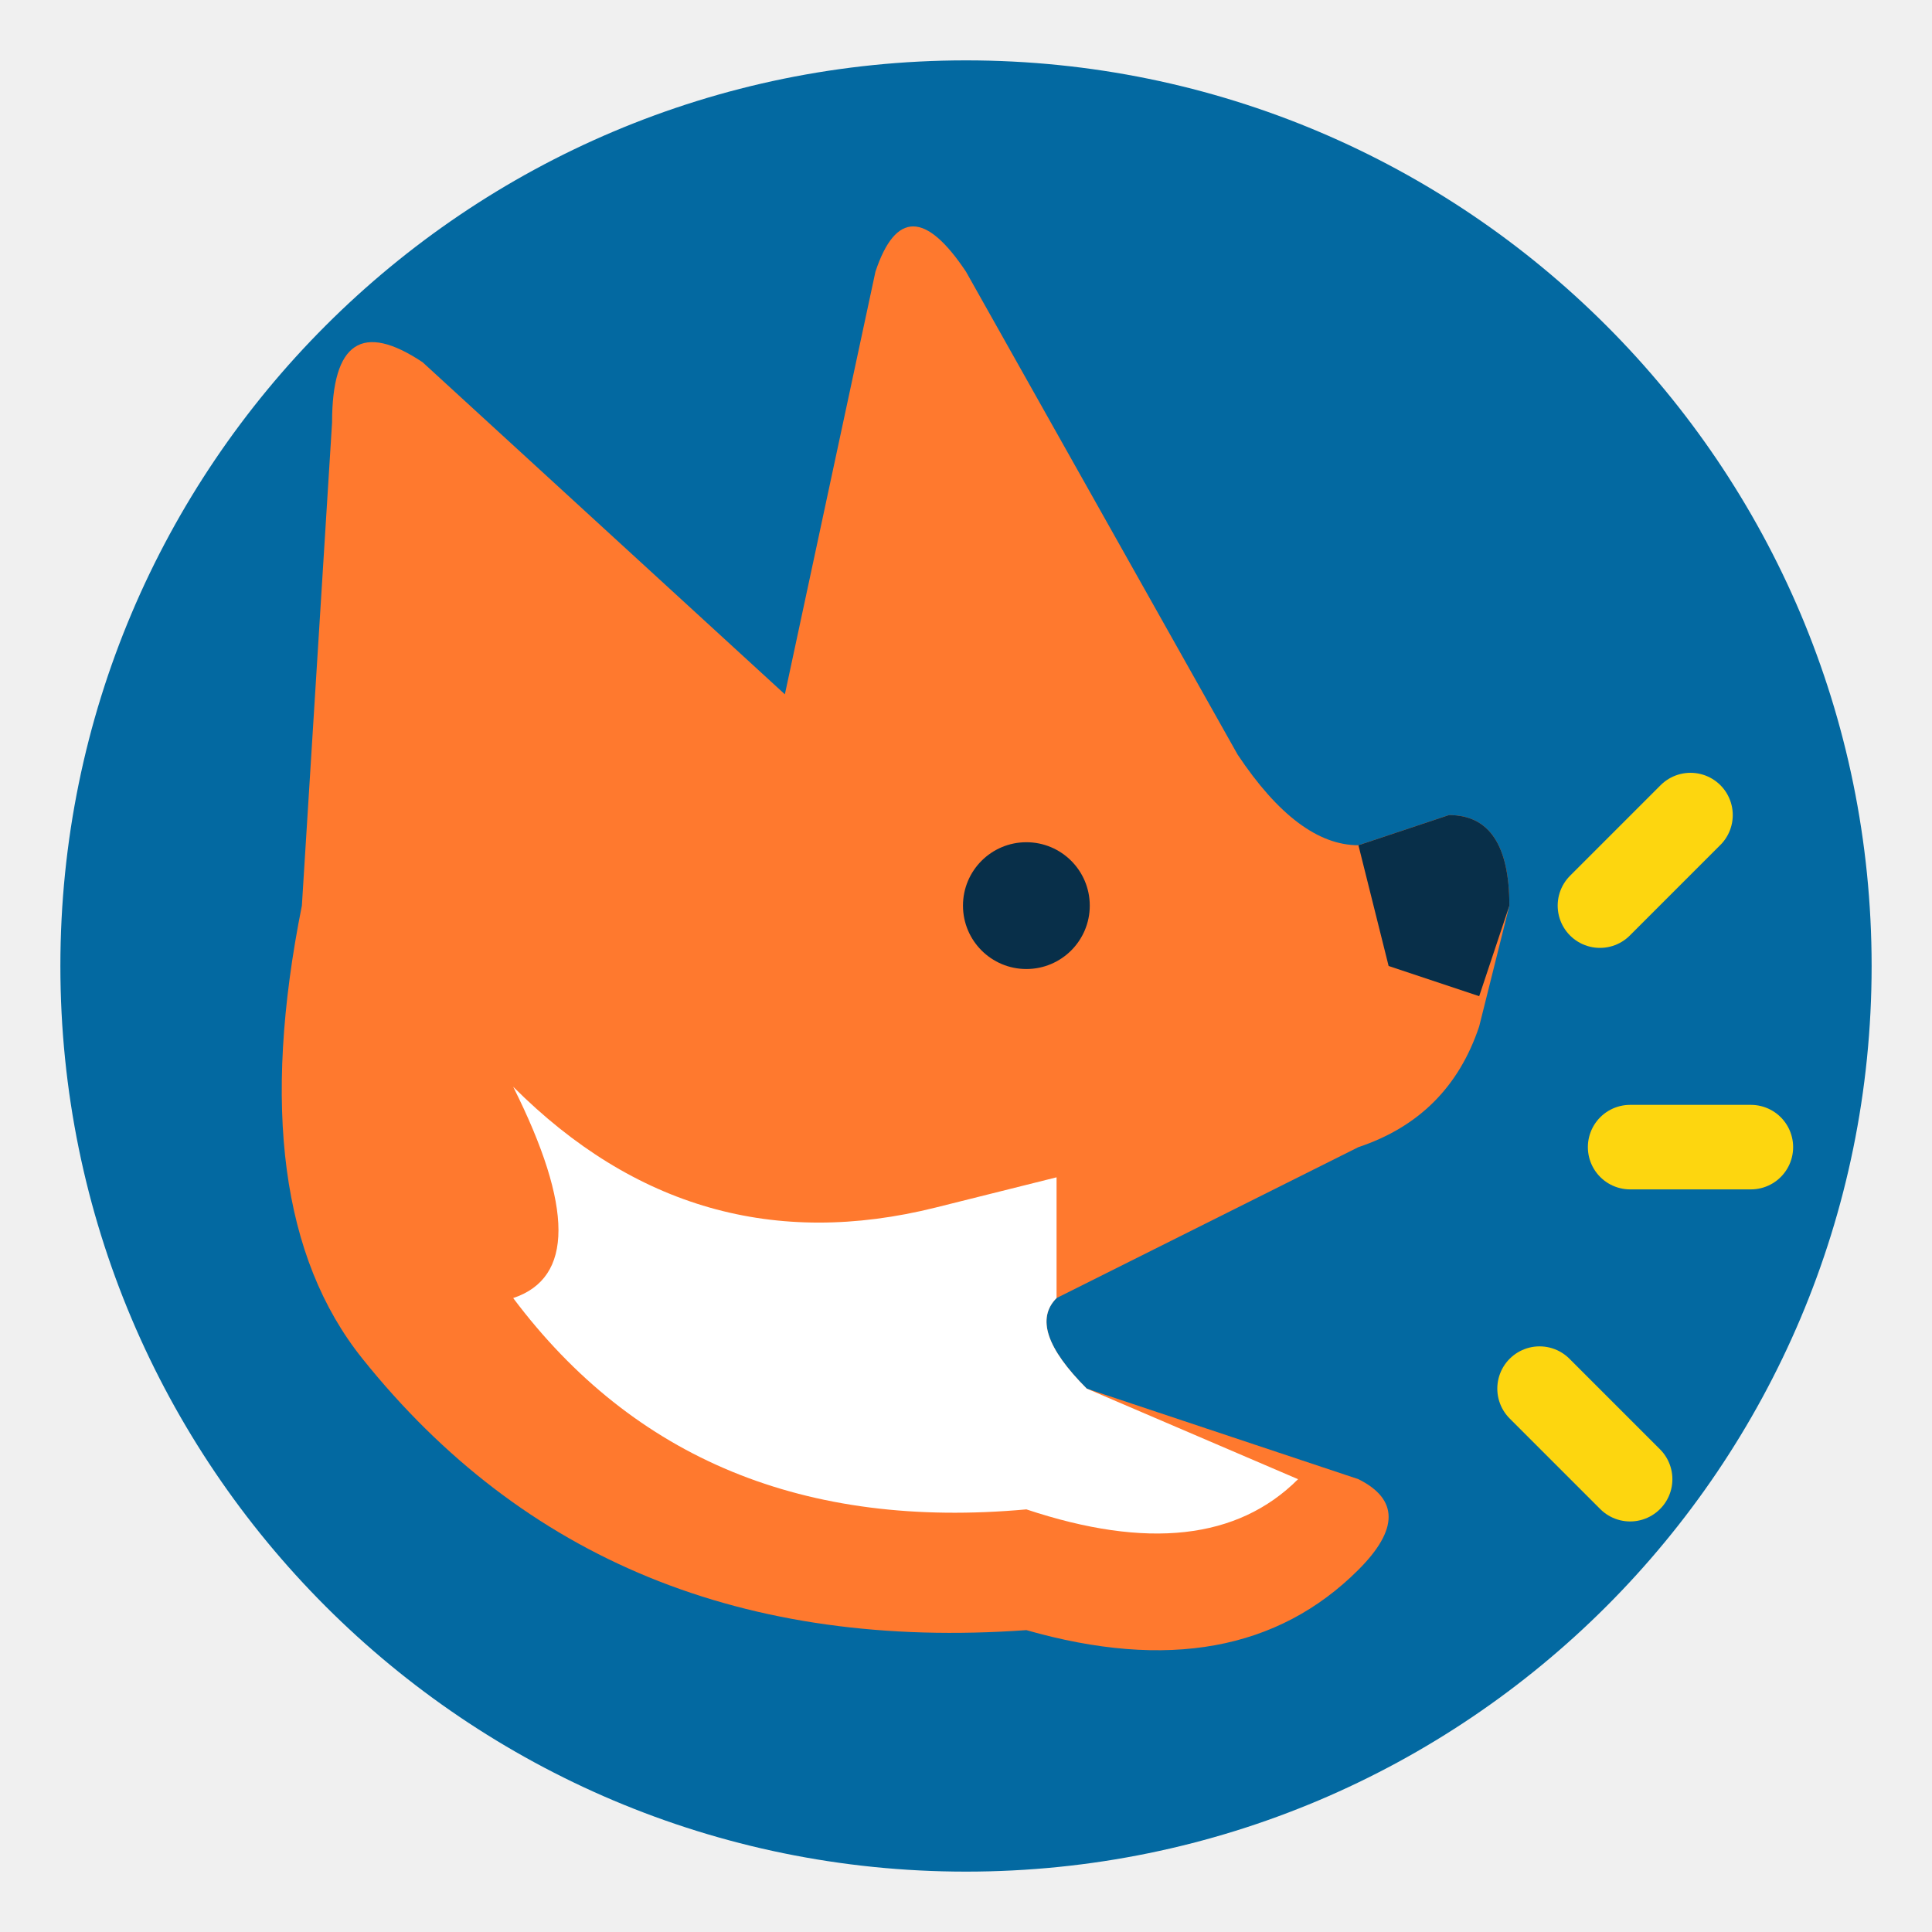
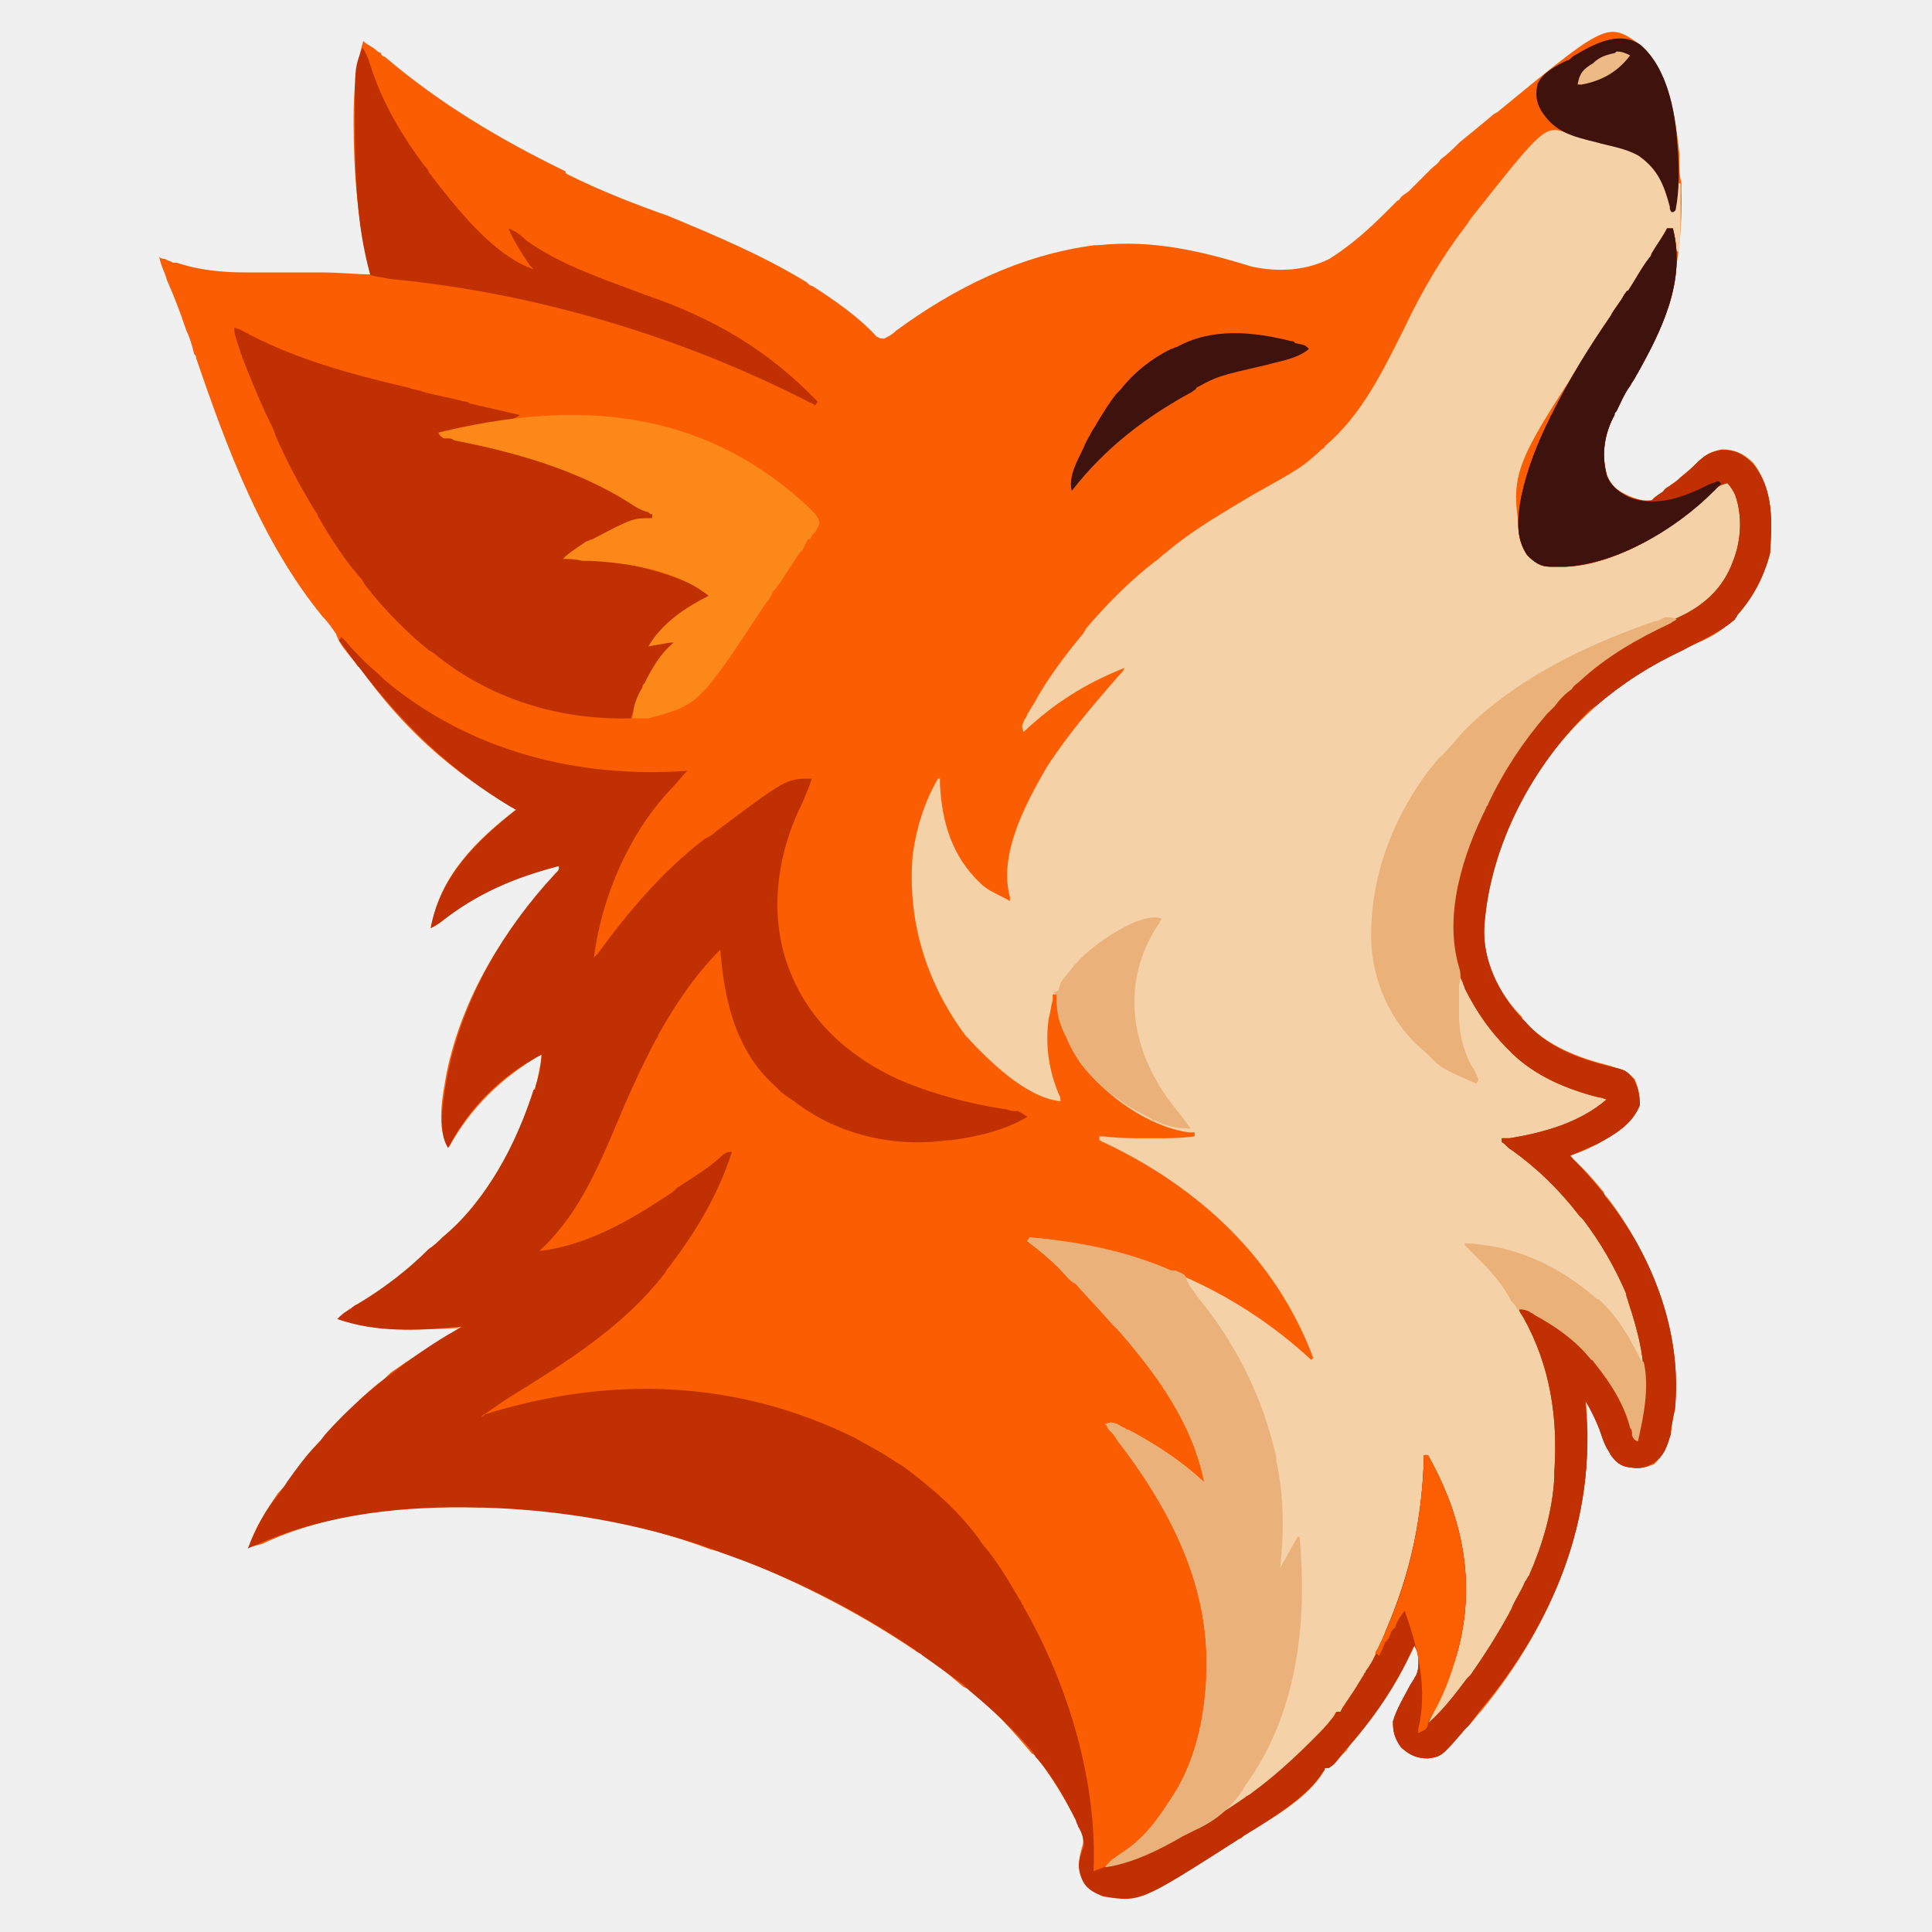
<svg xmlns="http://www.w3.org/2000/svg" viewBox="0 0 64 64">
-   <circle cx="32" cy="32" r="30" fill="#0369a1" />
-   <path d="M 11,14 Q 11,10 14,12 L 26,23 L 29,9 Q 30,6 32,9 L 41,25 Q 43,28 45,28 L 48,27 Q 50,27 50,30 L 49,34 Q 48,37 45,38 L 35,43 Q 34,44 36,46 L 45,49 Q 47,50 45,52 Q 41,56 34,54 Q 20,55 12,45 Q 8,40 10,30 Z" fill="#ff792e" />
-   <path d="M 17,36 Q 23,42 31,40 L 35,39 L 35,43 Q 34,44 36,46 L 43,49 Q 40,52 34,50 Q 23,51 17,43 Q 20,42 17,36 Z" fill="#ffffff" />
-   <path d="M 45,28 L 48,27 Q 50,27 50,30 L 49,33 L 46,32 Z" fill="#082f49" />
-   <circle cx="34" cy="30" r="2.1" fill="#082f49" />
-   <path d="M 53,30 L 56,27 M 54,38 H 58 M 51,46 L 54,49" fill="none" stroke="#fdd60f" stroke-width="2.8" stroke-linecap="round" />
+   <g transform="translate(-1.5135 -1.3202) scale(0.0644)">
+     <path d="M0 0 C15 13 18 38 20 56 C20 57 20 59 20 60 C20 64 20 67 21 71 C21 72 21 73 21 74 C22 110 15 141 -3 171 C-21 200 -21 200 -18 218 C-17 224 -14 228 -8 231 C-4 233 1 235 6 234 C8 233 8 233 10 231 C11 230 12 229 13 229 C13 228 13 228 16 226 C17 225 19 224 20 223 C23 220 26 218 29 215 C33 211 36 209 42 208 C48 208 53 210 58 215 C68 228 68 245 66 261 C64 273 58 284 50 293 C49 294 49 295 48 295 C41 303 31 307 21 311 C5 319 -10 328 -23 340 C-24 341 -24 341 -25 342 C-56 370 -77 411 -81 453 C-81 471 -73 488 -61 500 C-61 501 -60 502 -60 502 C-48 515 -32 521 -16 525 C-7 528 -7 528 -3 532 C-1 537 0 541 -1 545 C-4 555 -14 561 -22 565 C-27 568 -32 570 -36 571 C-36 572 -35 572 -35 573 C-29 578 -24 584 -19 590 C-19 591 -18 592 -17 593 C6 623 22 664 17 702 C17 705 16 708 16 711 C16 712 16 713 15 714 C14 721 12 725 7 730 C2 732 -2 733 -7 731 C-11 730 -14 727 -16 723 C-18 720 -19 717 -20 714 C-23 708 -25 703 -28 697 C-28 698 -28 699 -28 699 C-23 758 -45 812 -82 857 C-84 859 -86 862 -88 864 C-89 865 -90 866 -90 866 C-102 880 -102 880 -109 881 C-115 881 -119 879 -123 876 C-126 871 -128 868 -127 862 C-125 856 -122 850 -118 844 C-118 843 -117 842 -116 840 C-116 840 -116 839 -115 838 C-114 836 -114 834 -114 832 C-114 831 -114 831 -114 830 C-114 827 -115 826 -116 823 C-117 824 -117 825 -117 825 C-126 843 -136 859 -149 874 C-150 875 -151 876 -151 877 C-158 884 -158 884 -160 886 C-161 886 -162 886 -162 886 C-163 887 -163 887 -163 888 C-171 902 -191 913 -204 921 C-205 922 -206 923 -207 923 C-258 955 -258 955 -276 952 C-281 950 -285 948 -287 943 C-290 937 -289 933 -287 926 C-286 922 -288 919 -289 916 C-290 915 -290 915 -290 914 C-296 902 -303 891 -311 880 C-312 880 -312 879 -313 879 C-323 867 -333 856 -345 846 C-347 845 -348 845 -349 844 C-356 838 -362 833 -369 828 C-371 827 -372 827 -373 826 C-404 805 -438 788 -473 775 C-475 775 -477 774 -478 774 C-515 760 -556 753 -595 752 C-596 752 -597 752 -598 752 C-635 751 -675 755 -709 771 C-712 772 -714 772 -716 773 C-713 763 -707 754 -701 745 C-699 743 -697 741 -696 739 C-691 732 -686 726 -681 720 C-679 718 -677 716 -675 714 C-666 704 -657 694 -646 686 C-645 685 -644 684 -643 683 C-633 676 -624 670 -613 664 C-611 662 -609 661 -606 659 C-607 659 -608 660 -609 660 C-629 661 -651 662 -670 655 C-668 653 -666 652 -664 650 C-663 650 -662 649 -662 649 C-661 648 -660 648 -659 647 C-646 640 -634 630 -623 620 C-621 618 -619 616 -616 614 C-594 594 -578 566 -569 537 C-569 537 -569 537 -568 535 C-567 530 -566 525 -565 519 C-586 531 -602 547 -613 567 C-620 558 -616 539 -614 528 C-606 490 -585 455 -558 427 C-556 424 -556 424 -556 422 C-579 428 -599 436 -617 451 C-620 453 -620 453 -622 454 C-618 428 -599 409 -578 393 C-579 393 -580 393 -580 392 C-612 374 -638 350 -659 320 C-660 320 -660 319 -661 318 C-669 308 -669 308 -671 303 C-673 300 -675 297 -678 294 C-709 256 -727 208 -743 161 C-743 160 -743 160 -744 159 C-745 155 -746 151 -748 147 C-751 138 -754 130 -758 121 C-759 117 -761 114 -762 109 C-761 110 -760 110 -759 110 C-758 111 -756 111 -755 112 C-754 112 -753 112 -753 112 C-741 116 -729 117 -717 117 C-716 117 -714 117 -713 117 C-709 117 -705 117 -702 117 C-696 117 -690 117 -684 117 C-682 117 -680 117 -678 117 C-669 117 -661 118 -653 118 C-654 117 -654 116 -654 115 C-660 91 -662 65 -662 40 C-662 39 -662 38 -662 38 C-662 24 -661 11 -657 -2 C-655 -0 -652 1 -650 3 C-650 3 -649 4 -648 4 C-648 5 -647 6 -646 6 C-618 30 -586 49 -553 65 C-553 66 -553 66 -551 67 C-535 75 -517 82 -500 88 C-476 98 -452 108 -429 122 C-428 123 -427 124 -426 124 C-415 131 -402 140 -393 150 C-391 151 -391 151 -389 151 C-387 150 -385 149 -383 147 C-353 125 -319 108 -281 103 C-280 103 -280 103 -279 103 C-251 100 -226 106 -200 114 C-186 117 -172 116 -160 110 C-149 103 -140 95 -131 86 C-129 84 -127 82 -125 80 C-124 80 -124 79 -123 78 C-122 77 -120 76 -119 75 C-115 71 -112 68 -108 64 C-106 62 -104 61 -103 59 C-99 56 -96 53 -93 50 C-88 46 -82 41 -76 36 C-75 35 -74 35 -73 34 C-17 -12 -17 -12 0 0 Z " fill="#FB5E02" transform="translate(867.3828,43.63672)" />
+     <path d="M0 0 C1 0 2 1 3 1 C7 2 10 3 14 3 C16 4 18 4 20 5 C32 8 41 12 48 22 C51 28 53 34 54 40 C55 35 55 30 56 25 C57 25 57 26 58 26 C58 30 58 34 58 38 C58 40 58 41 58 42 C58 48 58 55 57 61 C56 61 56 60 55 60 C55 57 55 57 54 54 C54 54 54 54 54 51 C54 51 54 50 54 49 C53 49 52 49 51 49 C51 50 51 50 50 51 C49 55 47 58 45 61 C44 62 44 62 43 63 C37 73 30 84 23 94 C-30 173 -30 173 -24 210 C-22 215 -20 218 -15 221 C1 226 20 218 34 211 C49 204 62 195 74 184 C77 181 78 179 82 179 C89 188 90 197 89 208 C87 223 81 233 70 243 C65 246 61 248 56 251 C54 252 52 252 50 253 C49 254 48 254 47 255 C32 262 18 271 6 282 C5 283 3 284 2 286 C-1 288 -4 291 -7 295 C-8 296 -9 297 -11 299 C-23 313 -33 328 -41 345 C-41 345 -41 345 -42 347 C-54 371 -63 402 -56 429 C-48 452 -34 472 -12 484 C-11 484 -11 485 -10 485 C-0 490 10 493 21 496 C8 509 -10 517 -28 517 C-30 517 -32 517 -34 517 C-31 521 -27 524 -23 526 C-19 529 -15 533 -12 536 C-10 538 -8 540 -6 541 C-1 545 2 550 6 555 C7 556 7 557 8 558 C29 584 43 620 40 654 C39 660 38 667 36 673 C34 672 34 672 33 670 C33 668 33 667 32 666 C29 654 22 643 14 633 C13 632 13 631 12 631 C2 619 -11 611 -25 604 C-25 605 -24 605 -24 606 C-20 612 -17 618 -14 625 C-14 626 -14 627 -13 628 C-10 638 -7 649 -6 659 C-6 660 -6 662 -5 663 C-2 692 -10 724 -23 749 C-24 750 -24 752 -25 753 C-34 772 -46 788 -59 805 C-59 805 -59 805 -60 807 C-64 811 -68 815 -72 819 C-72 818 -73 818 -73 817 C-72 815 -71 812 -69 810 C-53 777 -49 741 -60 706 C-63 698 -67 691 -71 684 C-72 682 -72 682 -72 680 C-73 680 -73 680 -74 680 C-74 681 -74 681 -74 682 C-74 696 -74 710 -77 724 C-77 725 -77 726 -78 726 C-84 754 -95 780 -111 803 C-112 805 -113 806 -113 807 C-115 809 -116 810 -117 812 C-118 812 -118 812 -119 812 C-119 813 -120 813 -120 814 C-134 839 -166 858 -190 872 C-191 872 -191 873 -192 873 C-206 881 -222 889 -238 892 C-236 889 -233 887 -230 885 C-219 878 -212 869 -205 858 C-204 857 -204 856 -203 855 C-192 838 -187 816 -186 795 C-186 794 -186 793 -186 792 C-184 747 -205 707 -232 672 C-233 670 -234 669 -236 667 C-236 667 -237 666 -237 665 C-237 665 -238 664 -238 664 C-235 663 -235 663 -232 664 C-230 665 -229 666 -228 666 C-227 667 -227 667 -226 667 C-211 675 -199 683 -187 694 C-193 664 -211 639 -231 616 C-232 615 -233 614 -234 613 C-240 606 -247 599 -253 592 C-255 591 -256 590 -257 589 C-263 582 -270 576 -278 570 C-278 569 -277 569 -277 568 C-222 573 -172 594 -132 631 C-132 631 -131 630 -131 630 C-150 579 -190 542 -239 519 C-240 519 -240 518 -241 518 C-241 517 -241 517 -241 516 C-240 516 -240 516 -239 516 C-231 517 -224 517 -216 517 C-215 517 -214 517 -213 517 C-206 517 -199 517 -192 516 C-192 515 -192 515 -192 514 C-193 514 -194 514 -195 514 C-216 511 -238 495 -251 478 C-253 474 -256 470 -258 465 C-258 464 -259 463 -259 463 C-262 456 -263 450 -263 443 C-264 443 -264 443 -265 443 C-265 444 -265 445 -265 446 C-266 449 -266 452 -267 455 C-269 469 -267 482 -262 494 C-261 496 -261 496 -261 498 C-279 496 -298 477 -310 464 C-330 437 -340 405 -337 371 C-335 357 -331 344 -324 332 C-324 332 -323 332 -323 332 C-323 333 -323 334 -323 335 C-322 354 -317 372 -302 386 C-298 390 -292 392 -287 395 C-287 394 -287 394 -287 393 C-293 371 -279 345 -268 326 C-257 309 -244 294 -231 279 C-229 277 -229 277 -228 275 C-248 283 -264 293 -280 308 C-281 305 -281 305 -280 303 C-280 303 -280 302 -279 301 C-279 301 -279 301 -278 299 C-278 298 -277 298 -277 297 C-276 296 -276 295 -275 294 C-268 281 -259 269 -249 257 C-249 256 -248 256 -248 255 C-237 242 -225 230 -212 220 C-210 219 -209 217 -207 216 C-193 204 -177 195 -162 186 C-137 172 -137 172 -127 163 C-126 162 -125 162 -125 161 C-106 145 -95 122 -84 100 C-75 81 -65 64 -52 47 C-52 47 -52 47 -50 44 C-12 -4 -12 -4 0 0 Z " fill="#F5D1A7" transform="translate(830,89)" />
+     <path d="M0 0 C1 0 2 0 3 0 C10 27 -3 53 -16 76 C-17 78 -18 79 -19 81 C-22 85 -24 90 -26 94 C-27 95 -27 95 -27 96 C-32 105 -34 116 -31 127 C-29 132 -25 136 -20 138 C-16 139 -12 141 -8 140 C-6 138 -6 138 -3 136 C-2 136 -2 135 -1 134 C-0 134 -0 134 2 132 C4 131 5 130 7 128 C10 126 12 124 15 121 C19 117 22 115 28 114 C35 114 39 116 44 121 C55 134 54 151 53 167 C50 179 44 190 36 199 C36 200 35 200 35 201 C27 208 17 212 8 217 C-9 225 -23 234 -37 246 C-38 246 -38 247 -39 247 C-69 276 -91 317 -94 359 C-95 376 -87 393 -75 406 C-74 407 -74 407 -73 408 C-62 421 -46 427 -30 431 C-21 433 -21 433 -17 438 C-15 442 -14 446 -14 451 C-18 461 -27 466 -36 471 C-41 473 -45 475 -50 477 C-50 477 -49 478 -49 478 C-43 484 -38 490 -33 496 C-32 497 -32 498 -31 499 C-7 529 8 569 4 608 C3 611 3 614 2 617 C2 618 2 619 2 620 C0 626 -1 631 -7 635 C-12 638 -15 638 -21 637 C-25 636 -28 633 -30 629 C-32 626 -33 623 -34 620 C-36 614 -39 608 -42 603 C-42 604 -42 604 -42 605 C-36 664 -59 718 -96 762 C-98 765 -100 767 -102 770 C-103 771 -103 771 -104 772 C-116 786 -116 786 -123 787 C-129 787 -133 785 -137 781 C-140 777 -141 773 -141 768 C-139 761 -135 755 -132 749 C-131 748 -131 747 -130 746 C-130 745 -129 745 -129 744 C-128 742 -128 740 -128 738 C-128 737 -128 737 -128 735 C-128 733 -129 731 -130 729 C-130 730 -131 730 -131 731 C-139 749 -150 765 -163 780 C-164 781 -164 782 -165 782 C-171 790 -171 790 -174 792 C-175 792 -175 792 -176 792 C-176 793 -176 793 -177 794 C-185 807 -205 819 -218 827 C-219 828 -220 828 -221 829 C-271 861 -271 861 -290 858 C-295 856 -299 854 -301 849 C-304 842 -302 838 -300 832 C-300 828 -301 825 -303 822 C-303 821 -304 820 -304 819 C-310 807 -316 796 -325 786 C-325 785 -326 785 -326 784 C-336 772 -347 762 -359 752 C-360 751 -361 750 -362 749 C-369 744 -376 739 -383 734 C-384 733 -386 732 -387 731 C-418 710 -452 693 -487 681 C-489 680 -490 680 -492 679 C-529 666 -570 659 -609 658 C-610 658 -610 658 -611 658 C-649 657 -688 661 -723 676 C-725 677 -728 678 -730 679 C-726 669 -721 659 -714 651 C-713 649 -711 647 -710 645 C-705 638 -700 631 -694 625 C-692 623 -691 621 -689 619 C-680 609 -670 600 -660 592 C-659 591 -657 590 -656 589 C-647 582 -637 575 -627 569 C-625 568 -622 566 -620 565 C-621 565 -621 565 -622 565 C-643 567 -664 568 -684 561 C-682 559 -680 557 -677 556 C-677 555 -676 555 -675 554 C-675 554 -675 554 -673 553 C-660 545 -648 536 -637 525 C-634 523 -632 521 -630 519 C-607 500 -592 471 -583 443 C-582 443 -582 443 -582 441 C-580 435 -579 430 -579 425 C-600 436 -616 452 -627 473 C-633 464 -629 445 -627 434 C-619 396 -599 361 -572 332 C-570 330 -570 330 -570 328 C-593 334 -612 342 -631 357 C-634 359 -634 359 -636 360 C-631 333 -612 315 -592 299 C-593 299 -593 298 -594 298 C-631 276 -658 247 -683 212 C-683 211 -682 211 -682 210 C-682 210 -682 210 -680 212 C-675 218 -669 224 -663 229 C-662 230 -661 231 -660 232 C-616 269 -560 283 -504 279 C-507 282 -509 285 -512 288 C-534 311 -548 344 -552 375 C-551 374 -551 374 -550 373 C-534 351 -516 330 -495 314 C-493 313 -491 312 -489 310 C-453 283 -453 283 -440 283 C-441 287 -443 291 -445 296 C-458 322 -462 353 -452 380 C-442 407 -422 425 -397 437 C-379 445 -360 450 -341 453 C-340 453 -340 453 -337 454 C-337 454 -337 454 -334 454 C-332 455 -332 455 -329 457 C-341 464 -354 467 -368 469 C-369 469 -370 469 -370 469 C-398 473 -427 466 -449 449 C-452 447 -455 445 -457 443 C-458 442 -458 442 -459 441 C-479 423 -485 397 -487 371 C-500 384 -510 399 -519 415 C-519 416 -520 417 -520 417 C-529 434 -536 450 -543 467 C-553 490 -562 509 -580 526 C-555 523 -533 510 -512 496 C-511 495 -510 495 -510 494 C-493 483 -493 483 -485 476 C-483 475 -483 475 -481 475 C-488 497 -500 517 -514 535 C-515 536 -515 537 -516 538 C-537 565 -566 583 -595 601 C-600 604 -605 608 -610 611 C-609 611 -609 611 -608 610 C-544 590 -479 592 -418 622 C-411 626 -403 630 -396 635 C-395 635 -395 636 -394 636 C-379 647 -365 659 -354 674 C-354 674 -354 674 -352 677 C-344 686 -338 697 -332 707 C-332 708 -331 708 -331 709 C-308 749 -293 799 -295 845 C-267 835 -241 824 -217 807 C-216 806 -215 806 -214 805 C-203 797 -193 788 -183 778 C-182 777 -182 777 -181 776 C-178 773 -175 770 -172 766 C-171 765 -171 764 -170 763 C-169 763 -169 763 -168 763 C-168 763 -168 763 -167 761 C-165 758 -163 755 -161 752 C-159 749 -158 747 -156 744 C-156 743 -155 743 -155 742 C-151 737 -149 731 -146 725 C-146 724 -145 723 -145 722 C-132 692 -126 664 -125 631 C-124 631 -124 631 -123 631 C-105 663 -98 697 -108 733 C-112 746 -117 757 -123 769 C-115 762 -109 754 -103 746 C-102 745 -102 745 -101 744 C-94 734 -87 723 -81 712 C-81 712 -81 712 -80 710 C-78 705 -75 701 -73 696 C-72 695 -72 694 -71 693 C-64 677 -59 660 -58 643 C-58 642 -58 641 -58 640 C-56 612 -60 585 -74 560 C-76 557 -76 557 -76 555 C-66 559 -57 563 -49 571 C-47 573 -47 573 -44 575 C-30 587 -21 605 -16 623 C-12 608 -12 608 -12 601 C-12 601 -12 601 -12 598 C-11 582 -15 567 -20 552 C-20 551 -21 550 -21 548 C-27 534 -34 522 -43 510 C-43 510 -43 510 -45 508 C-55 495 -66 484 -80 474 C-82 473 -83 471 -85 470 C-85 469 -85 469 -85 468 C-84 468 -84 468 -81 468 C-63 465 -45 460 -31 448 C-32 448 -33 447 -35 447 C-51 443 -68 436 -80 424 C-81 423 -81 423 -82 422 C-91 413 -98 403 -104 391 C-104 390 -105 389 -105 388 C-116 365 -110 336 -101 314 C-101 313 -100 312 -100 311 C-96 301 -91 292 -86 283 C-86 283 -86 283 -85 281 C-81 273 -75 266 -70 259 C-69 258 -69 257 -68 256 C-65 252 -61 248 -57 244 C-55 242 -53 240 -52 238 C-37 221 -15 209 6 200 C19 194 29 185 34 171 C38 161 39 148 35 137 C34 135 33 133 31 131 C27 132 26 133 24 135 C5 154 -26 173 -52 174 C-54 174 -55 174 -56 174 C-57 174 -57 174 -60 174 C-65 174 -68 172 -72 168 C-78 159 -77 149 -75 138 C-72 124 -67 111 -60 97 C-60 96 -59 96 -59 95 C-50 77 -40 61 -29 45 C-27 41 -24 38 -22 34 C-21 33 -21 32 -20 32 C-16 26 -13 20 -9 15 C-8 14 -8 13 -8 13 C-5 8 -2 4 0 0 Z " fill="#C03002" transform="translate(881,138)" />
+     <path d="M0 0 C1 0 2 0 3 0 C10 27 -3 53 -16 76 C-17 78 -18 79 -19 81 C-22 85 -24 90 -26 94 C-27 95 -27 95 -27 96 C-32 105 -34 116 -31 127 C-29 132 -25 136 -20 138 C-16 139 -12 141 -8 140 C-6 138 -6 138 -3 136 C-2 136 -2 135 -1 134 C0 133 1 133 2 132 C4 131 5 130 7 128 C10 126 12 124 15 121 C19 117 22 115 28 114 C35 114 39 116 44 121 C55 134 54 151 53 167 C50 179 44 190 36 199 C36 200 35 200 35 201 C27 208 17 212 8 217 C-9 225 -23 234 -37 246 C-38 246 -38 247 -39 247 C-69 276 -91 317 -94 359 C-95 376 -87 393 -75 406 C-74 407 -74 407 -73 408 C-62 421 -46 427 -30 431 C-21 433 -21 433 -17 438 C-15 442 -14 446 -14 451 C-18 461 -27 466 -36 471 C-41 473 -45 475 -50 477 C-50 477 -49 478 -49 478 C-43 484 -38 490 -33 496 C-32 497 -32 498 -31 499 C-7 529 8 569 4 608 C3 611 3 614 2 617 C2 618 2 619 2 620 C0 626 -1 631 -7 635 C-12 638 -15 638 -21 637 C-25 636 -28 633 -30 629 C-32 626 -33 623 -34 620 C-36 614 -39 608 -42 603 C-42 604 -42 604 -42 605 C-36 664 -59 718 -96 762 C-98 765 -100 767 -102 770 C-102 770 -102 770 -104 772 C-116 786 -116 786 -123 787 C-129 787 -133 785 -137 781 C-140 777 -141 773 -141 768 C-139 761 -135 755 -132 749 C-132 749 -132 749 -130 746 C-130 745 -129 745 -129 744 C-125 735 -131 722 -134 713 C-134 712 -135 712 -135 711 C-137 714 -139 716 -140 720 C-141 720 -141 720 -142 722 C-142 723 -143 724 -143 725 C-143 725 -143 725 -145 727 C-146 730 -147 732 -148 734 C-149 734 -149 733 -150 733 C-150 732 -149 731 -149 731 C-133 698 -126 667 -125 631 C-124 631 -124 631 -123 631 C-105 663 -98 697 -108 733 C-112 746 -117 757 -123 769 C-115 762 -109 754 -103 746 C-102 745 -102 745 -101 744 C-94 734 -87 723 -81 712 C-81 711 -80 711 -80 710 C-78 705 -75 701 -73 696 C-72 695 -72 694 -71 693 C-64 677 -59 660 -58 643 C-58 642 -58 641 -58 640 C-56 612 -60 585 -74 560 C-76 557 -76 557 -76 555 C-66 559 -57 563 -49 571 C-47 573 -47 573 -44 575 C-30 587 -21 605 -16 623 C-12 608 -12 608 -12 601 C-12 601 -12 601 -12 598 C-11 582 -15 567 -20 552 C-20 551 -21 550 -21 548 C-27 534 -34 522 -43 510 C-44 509 -44 509 -45 508 C-55 495 -66 484 -80 474 C-82 473 -83 471 -85 470 C-85 469 -85 469 -85 468 C-84 468 -84 468 -81 468 C-63 465 -45 460 -31 448 C-32 448 -33 447 -35 447 C-51 443 -68 436 -80 424 C-81 423 -81 423 -82 422 C-91 413 -98 403 -104 391 C-104 390 -105 389 -105 388 C-116 365 -110 336 -101 314 C-101 313 -101 313 -100 311 C-96 301 -91 292 -86 283 C-86 282 -85 282 -85 281 C-81 273 -75 266 -70 259 C-69 258 -69 257 -68 256 C-65 252 -61 248 -57 244 C-55 242 -53 240 -52 238 C-37 221 -15 209 6 200 C19 194 29 185 34 171 C38 161 39 148 35 137 C34 135 33 133 31 131 C27 132 26 133 24 135 C5 154 -26 173 -52 174 C-54 174 -55 174 -56 174 C-57 174 -57 174 -60 174 C-65 174 -68 172 -72 168 C-78 159 -77 149 -75 138 C-72 124 -67 111 -60 97 C-60 96 -59 96 -59 95 C-50 77 -40 61 -29 45 C-27 41 -24 38 -22 34 C-21 33 -21 32 -20 32 C-16 26 -13 20 -9 15 C-8 14 -8 13 -8 13 C-5 8 -2 4 0 0 Z " fill="#C03002" transform="translate(881,138)" />
+     <path d="M0 0 C0 0 0 0 3 1 C30 16 60 24 90 31 C92 32 95 32 97 33 C104 35 111 36 118 38 C119 38 120 38 121 39 C130 41 138 43 147 45 C144 47 143 47 139 48 C139 48 138 48 137 48 C136 48 136 48 134 49 C124 50 115 53 106 55 C107 55 108 55 108 56 C185 73 185 73 215 96 C215 97 215 97 215 98 C215 98 215 98 213 99 C198 103 183 109 170 118 C171 118 171 118 172 118 C198 120 222 124 245 137 C243 140 242 141 238 143 C228 148 221 155 214 163 C215 163 215 163 216 163 C217 162 217 162 218 162 C219 162 220 162 221 161 C223 161 225 161 227 162 C227 162 226 163 226 163 C215 173 209 187 204 201 C167 202 131 191 102 167 C101 167 101 166 100 166 C88 156 77 145 67 132 C67 131 66 131 66 130 C57 120 50 109 43 97 C43 96 42 95 42 95 C34 82 27 69 21 55 C21 54 20 53 20 52 C14 40 9 28 4 15 C4 14 3 13 3 12 C0 3 0 3 0 0 Z " fill="#C03002" transform="translate(144,189)" />
+     <path d="M0 0 C25 2 50 7 73 17 C73 17 74 17 75 17 C80 19 80 19 81 22 C81 23 82 23 82 24 C83 26 85 28 86 30 C106 54 120 82 127 113 C127 114 127 114 127 115 C131 133 131 152 129 170 C132 165 135 159 138 154 C138 154 139 154 139 154 C143 198 138 245 111 282 C111 283 110 283 110 284 C103 294 96 300 85 305 C83 306 81 307 79 308 C67 315 53 322 39 324 C41 321 44 319 47 317 C58 310 65 301 72 290 C72 290 72 290 74 287 C85 270 90 248 91 227 C91 227 91 227 91 224 C93 179 72 139 45 104 C44 102 43 101 41 99 C41 99 40 98 40 97 C40 97 40 97 39 96 C42 95 42 95 45 96 C47 97 48 98 49 98 C50 99 51 99 51 99 C66 107 78 115 90 126 C84 96 66 71 46 48 C45 47 44 46 43 45 C37 38 30 31 24 24 C22 23 21 22 20 21 C14 14 7 8 -1 2 C-1 1 -0 1 0 0 Z " fill="#EAB27A" transform="translate(553,657)" />
+     <path d="M0 0 C0 0 0 0 2 2 C4 4 6 6 6 9 C5 11 5 11 4 13 C3 14 3 14 2 15 C2 16 1 17 0 17 C-1 19 -2 21 -3 23 C-4 23 -4 24 -5 25 C-8 30 -11 34 -14 39 C-15 40 -16 42 -18 44 C-19 47 -21 49 -23 52 C-56 102 -56 102 -82 109 C-84 109 -87 109 -90 109 C-90 103 -88 98 -85 93 C-85 92 -85 92 -84 91 C-80 83 -76 76 -69 70 C-71 70 -71 70 -82 72 C-75 60 -63 52 -51 46 C-67 33 -92 29 -112 28 C-113 28 -115 28 -116 28 C-120 27 -123 27 -126 27 C-122 23 -118 21 -114 18 C-113 18 -112 17 -111 17 C-90 6 -90 6 -80 6 C-80 5 -80 5 -80 4 C-81 4 -81 4 -82 3 C-86 2 -89 -0 -92 -2 C-119 -19 -151 -28 -182 -34 C-183 -35 -184 -35 -185 -35 C-186 -35 -187 -35 -187 -35 C-189 -36 -189 -36 -190 -38 C-120 -55 -55 -51 0 0 Z " fill="#FC881A" transform="translate(439,281)" />
+     <path d="M0 0 C-1 1 -2 1 -3 2 C-20 10 -36 19 -50 32 C-51 33 -53 34 -54 36 C-57 38 -60 41 -63 45 C-64 46 -65 47 -67 49 C-79 63 -89 78 -97 95 C-97 96 -98 96 -98 97 C-110 121 -120 152 -112 179 C-111 182 -111 185 -112 188 C-112 192 -112 197 -112 201 C-112 201 -112 201 -112 204 C-112 213 -110 221 -106 229 C-104 232 -103 234 -102 237 C-102 238 -103 238 -103 239 C-121 231 -121 231 -127 225 C-127 225 -127 225 -129 223 C-146 209 -155 190 -157 169 C-159 133 -145 98 -122 71 C-120 70 -119 68 -117 66 C-114 63 -112 60 -109 57 C-83 31 -48 14 -14 2 C-13 2 -12 1 -11 1 C-10 1 -10 1 -8 0 C-8 0 -8 0 -6 -1 C-4 -1 -2 -1 0 0 Z " fill="#EAB179" transform="translate(886,339)" />
+     <path d="M0 0 C2 3 3 6 4 9 C10 28 20 45 32 61 C33 62 34 63 34 64 C47 81 67 107 88 114 C87 113 87 113 86 112 C82 106 78 100 75 93 C78 94 81 96 84 99 C102 112 124 119 145 127 C180 139 208 155 234 182 C234 183 233 183 233 184 C232 184 232 183 231 183 C165 149 89 126 14 119 C10 118 7 118 4 117 C-3 92 -4 65 -4 38 C-4 38 -4 37 -4 36 C-4 10 -4 10 0 0 Z " fill="#C03002" transform="translate(210,45)" />
+     <path d="M0 0 C1 0 2 0 3 0 C10 27 -3 53 -16 76 C-17 78 -18 79 -19 81 C-22 85 -24 90 -26 94 C-27 95 -27 95 -27 96 C-32 105 -34 116 -31 127 C-29 133 -24 136 -18 139 C-4 143 9 138 21 132 C23 131 24 131 26 130 C27 130 27 131 28 131 C9 152 -23 172 -52 174 C-54 174 -55 174 -56 174 C-57 174 -57 174 -60 174 C-65 174 -68 172 -72 168 C-78 159 -77 149 -75 138 C-72 124 -67 111 -60 97 C-60 96 -59 96 -59 95 C-50 77 -40 61 -29 45 C-27 41 -24 38 -22 34 C-21 33 -21 32 -20 32 C-16 26 -13 20 -9 15 C-8 14 -8 13 -8 13 C-5 8 -2 4 0 0 Z " fill="#3F130D" transform="translate(881,138)" />
+     <path d="M0 0 C14 12 18 35 19 52 C20 63 20 75 18 85 C17 86 17 86 16 86 C15 85 15 84 15 83 C12 72 9 64 -1 57 C-8 53 -16 52 -23 50 C-35 47 -44 45 -51 34 C-54 29 -54 25 -53 20 C-50 14 -44 11 -38 8 C-37 8 -36 7 -35 6 C-25 0 -11 -8 0 0 Z " fill="#3F130C" transform="translate(867.3828,43.63672)" />
+     <path d="M0 0 C-0 1 -1 1 -1 2 C-12 18 -16 36 -13 55 C-10 72 -2 87 9 100 C11 103 13 105 15 108 C8 108 3 107 -3 104 C-4 104 -5 104 -5 103 C-11 100 -17 97 -22 93 C-22 93 -22 93 -25 91 C-35 83 -44 74 -49 61 C-49 60 -50 60 -50 59 C-53 53 -54 48 -54 41 C-54 41 -54 40 -54 39 C-55 39 -55 38 -56 38 C-56 38 -56 38 -53 37 C-53 36 -52 34 -52 33 C-50 30 -47 27 -45 24 C-44 23 -44 23 -43 22 C-36 14 -11 -4 0 0 Z " fill="#EAB27A" transform="translate(621,493)" />
+     <path d="M0 0 C1 0 1 0 2 0 C20 32 27 66 17 102 C14 113 10 124 4 134 C2 137 2 137 2 139 C1 141 1 141 -1 142 C-1 142 -1 142 -3 143 C-3 143 -3 143 -3 141 C2 121 -3 99 -10 80 C-12 83 -14 85 -15 89 C-16 89 -16 90 -17 91 C-17 92 -18 93 -18 94 C-19 95 -19 96 -20 96 C-21 99 -22 101 -23 103 C-24 103 -24 102 -25 102 C-25 101 -24 100 -24 100 C-8 67 -1 36 0 0 Z " fill="#FC5F02" transform="translate(756,769)" />
+     <path d="M0 0 C25 1 47 11 66 27 C67 28 68 29 69 29 C79 38 85 49 91 61 C91 61 92 61 92 61 C95 74 92 89 89 102 C87 101 87 101 86 99 C86 97 86 96 85 95 C82 83 75 72 67 62 C66 61 66 60 65 60 C57 50 47 43 36 37 C35 36 34 36 33 35 C30 34 30 34 27 34 C26 32 26 32 24 30 C19 20 12 13 4 5 C3 4 1 2 0 1 C0 1 0 0 0 0 Z " fill="#EAB178" transform="translate(777,660)" />
+     <path d="M0 0 C1 0 1 0 2 1 C7 2 7 2 9 4 C3 9 -5 10 -12 12 C-38 18 -38 18 -49 24 C-49 25 -50 25 -51 26 C-75 39 -96 55 -113 77 C-115 70 -110 61 -107 55 C-106 52 -104 49 -103 47 C-102 45 -101 44 -100 42 C-97 37 -94 32 -90 27 C-89 26 -89 26 -88 25 C-81 16 -72 9 -62 4 C-61 4 -60 3 -59 3 C-41 -7 -20 -5 0 0 Z " fill="#3F130D" transform="translate(687.8125,196)" />
+     <path d="M0 0 C-6 8 -14 13 -25 15 C-25 15 -26 15 -27 15 C-26 9 -24 7 -19 4 C-16 1 -13 0 -9 -1 C-8 -1 -8 -1 -7 -2 C-4 -2 -2 -1 0 0 Z " fill="#EDBA85" transform="translate(862,49)" />
+   </g>
</svg>
